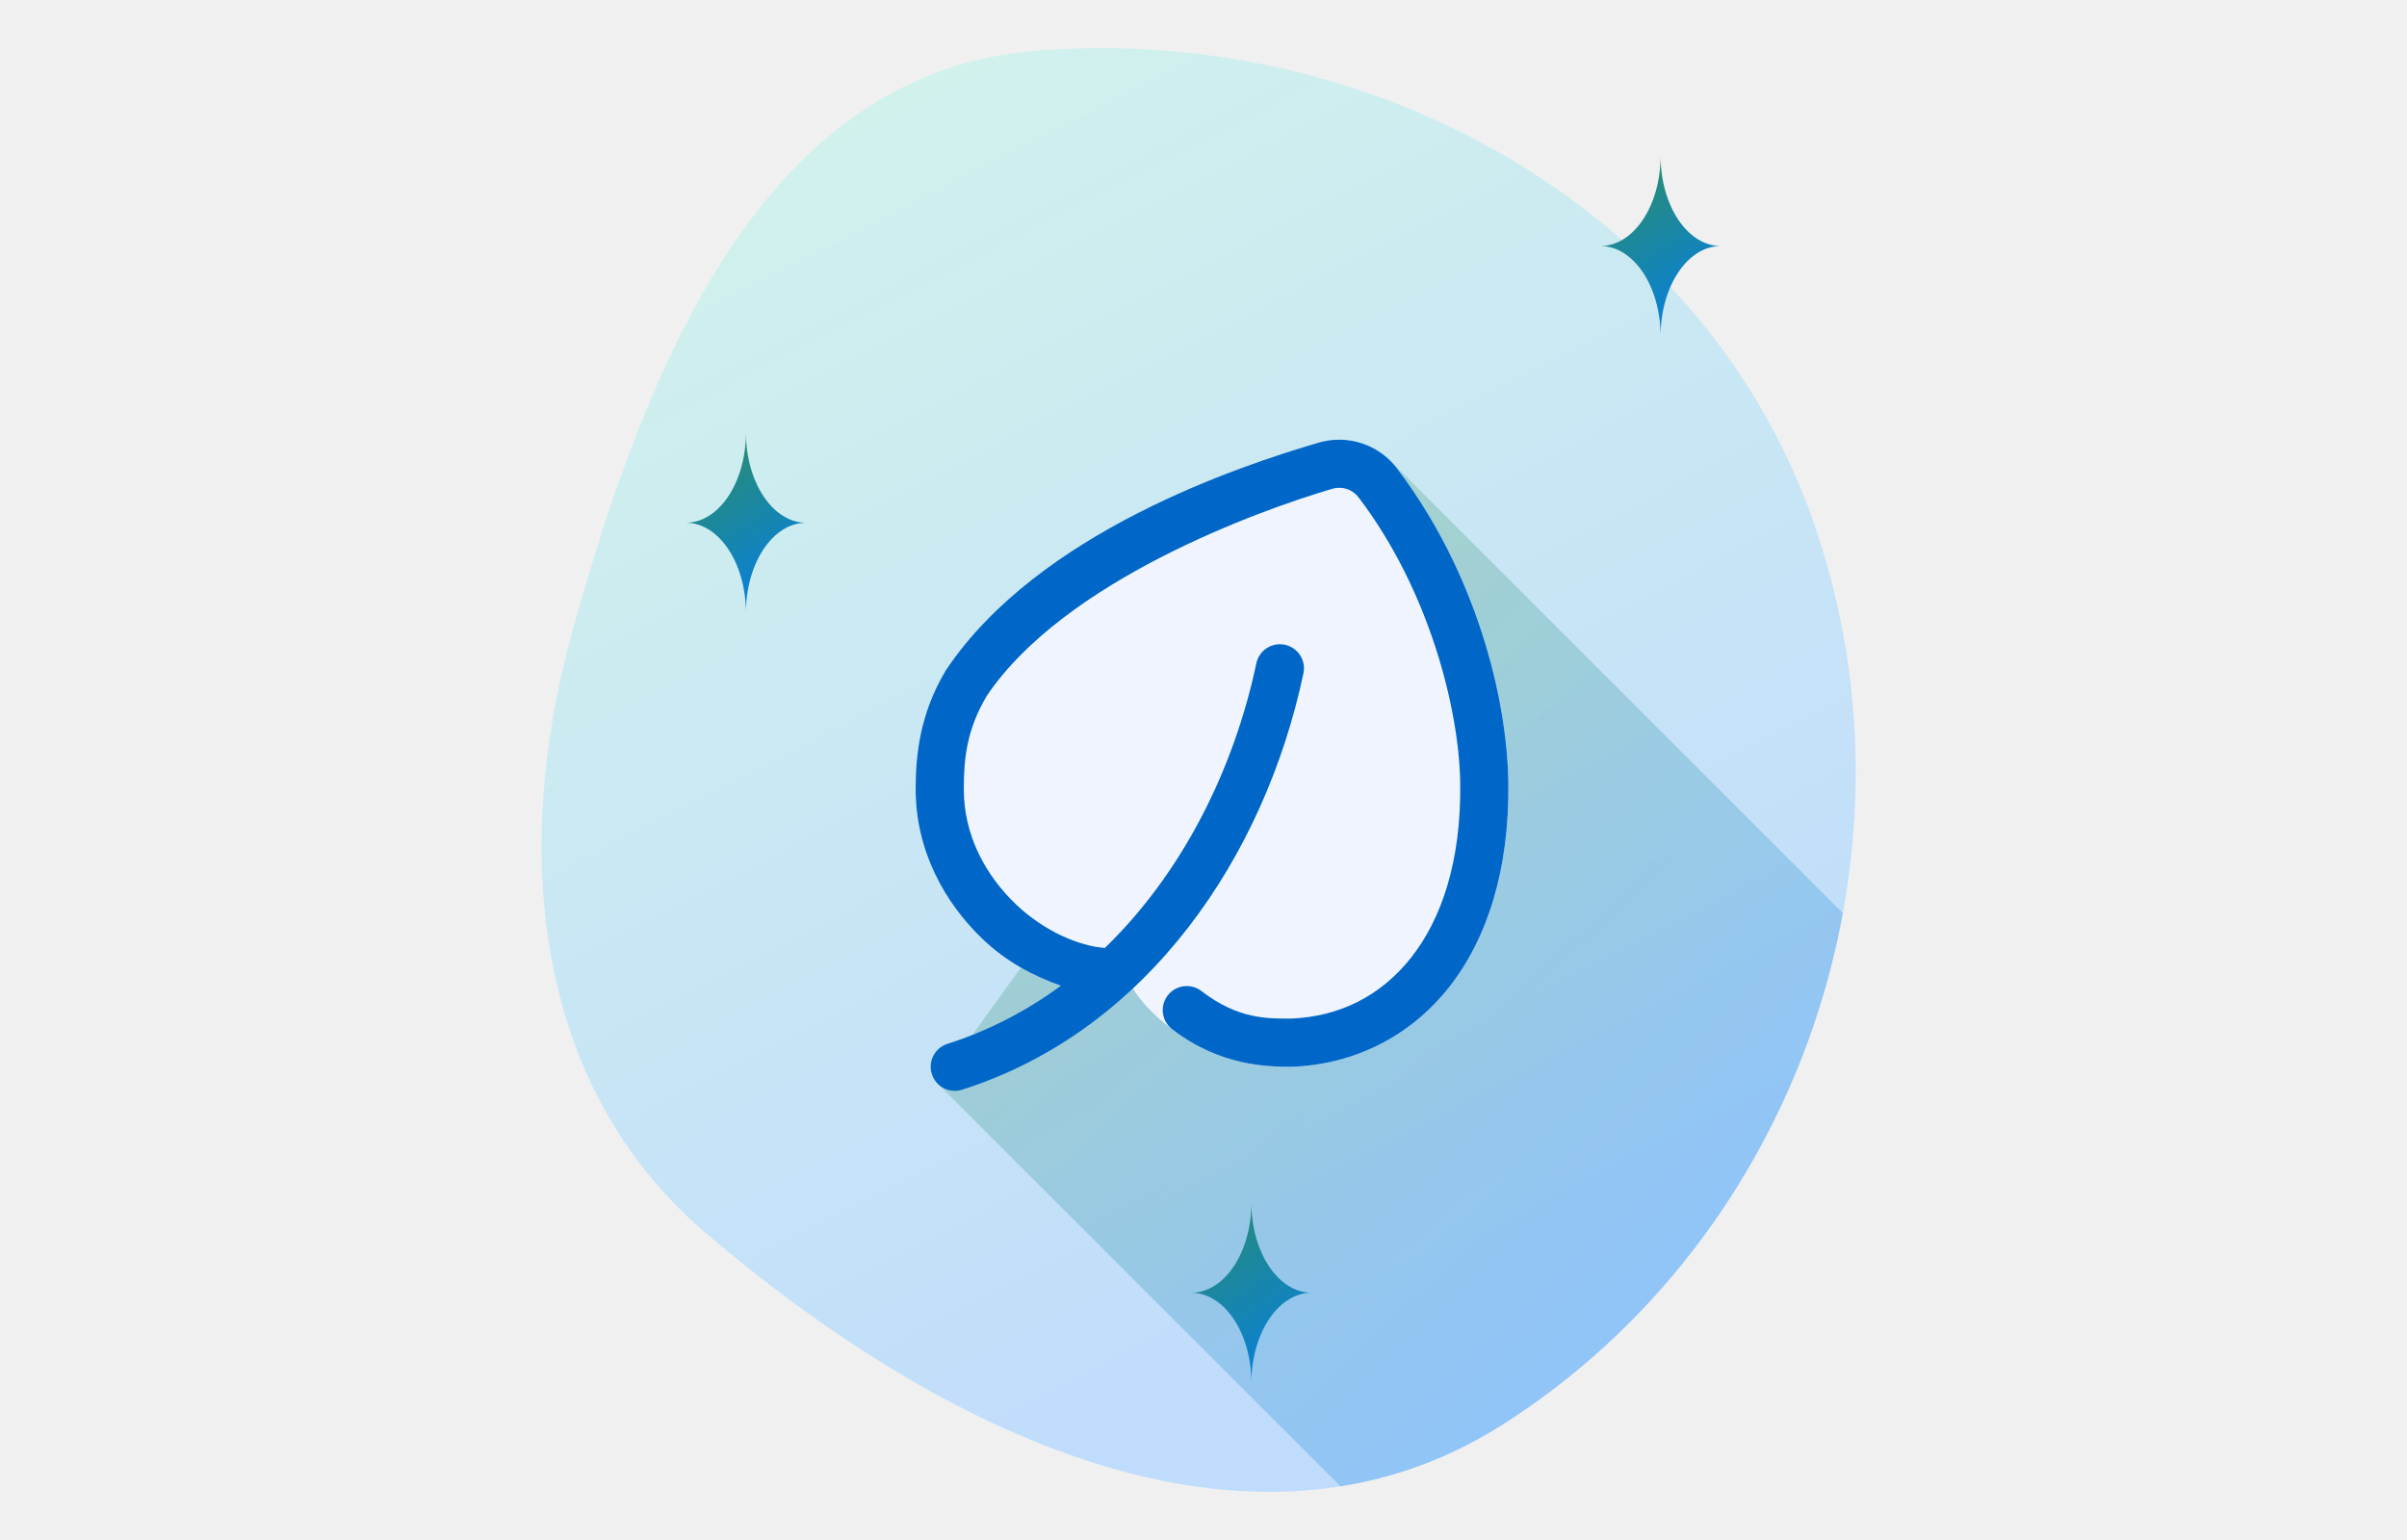
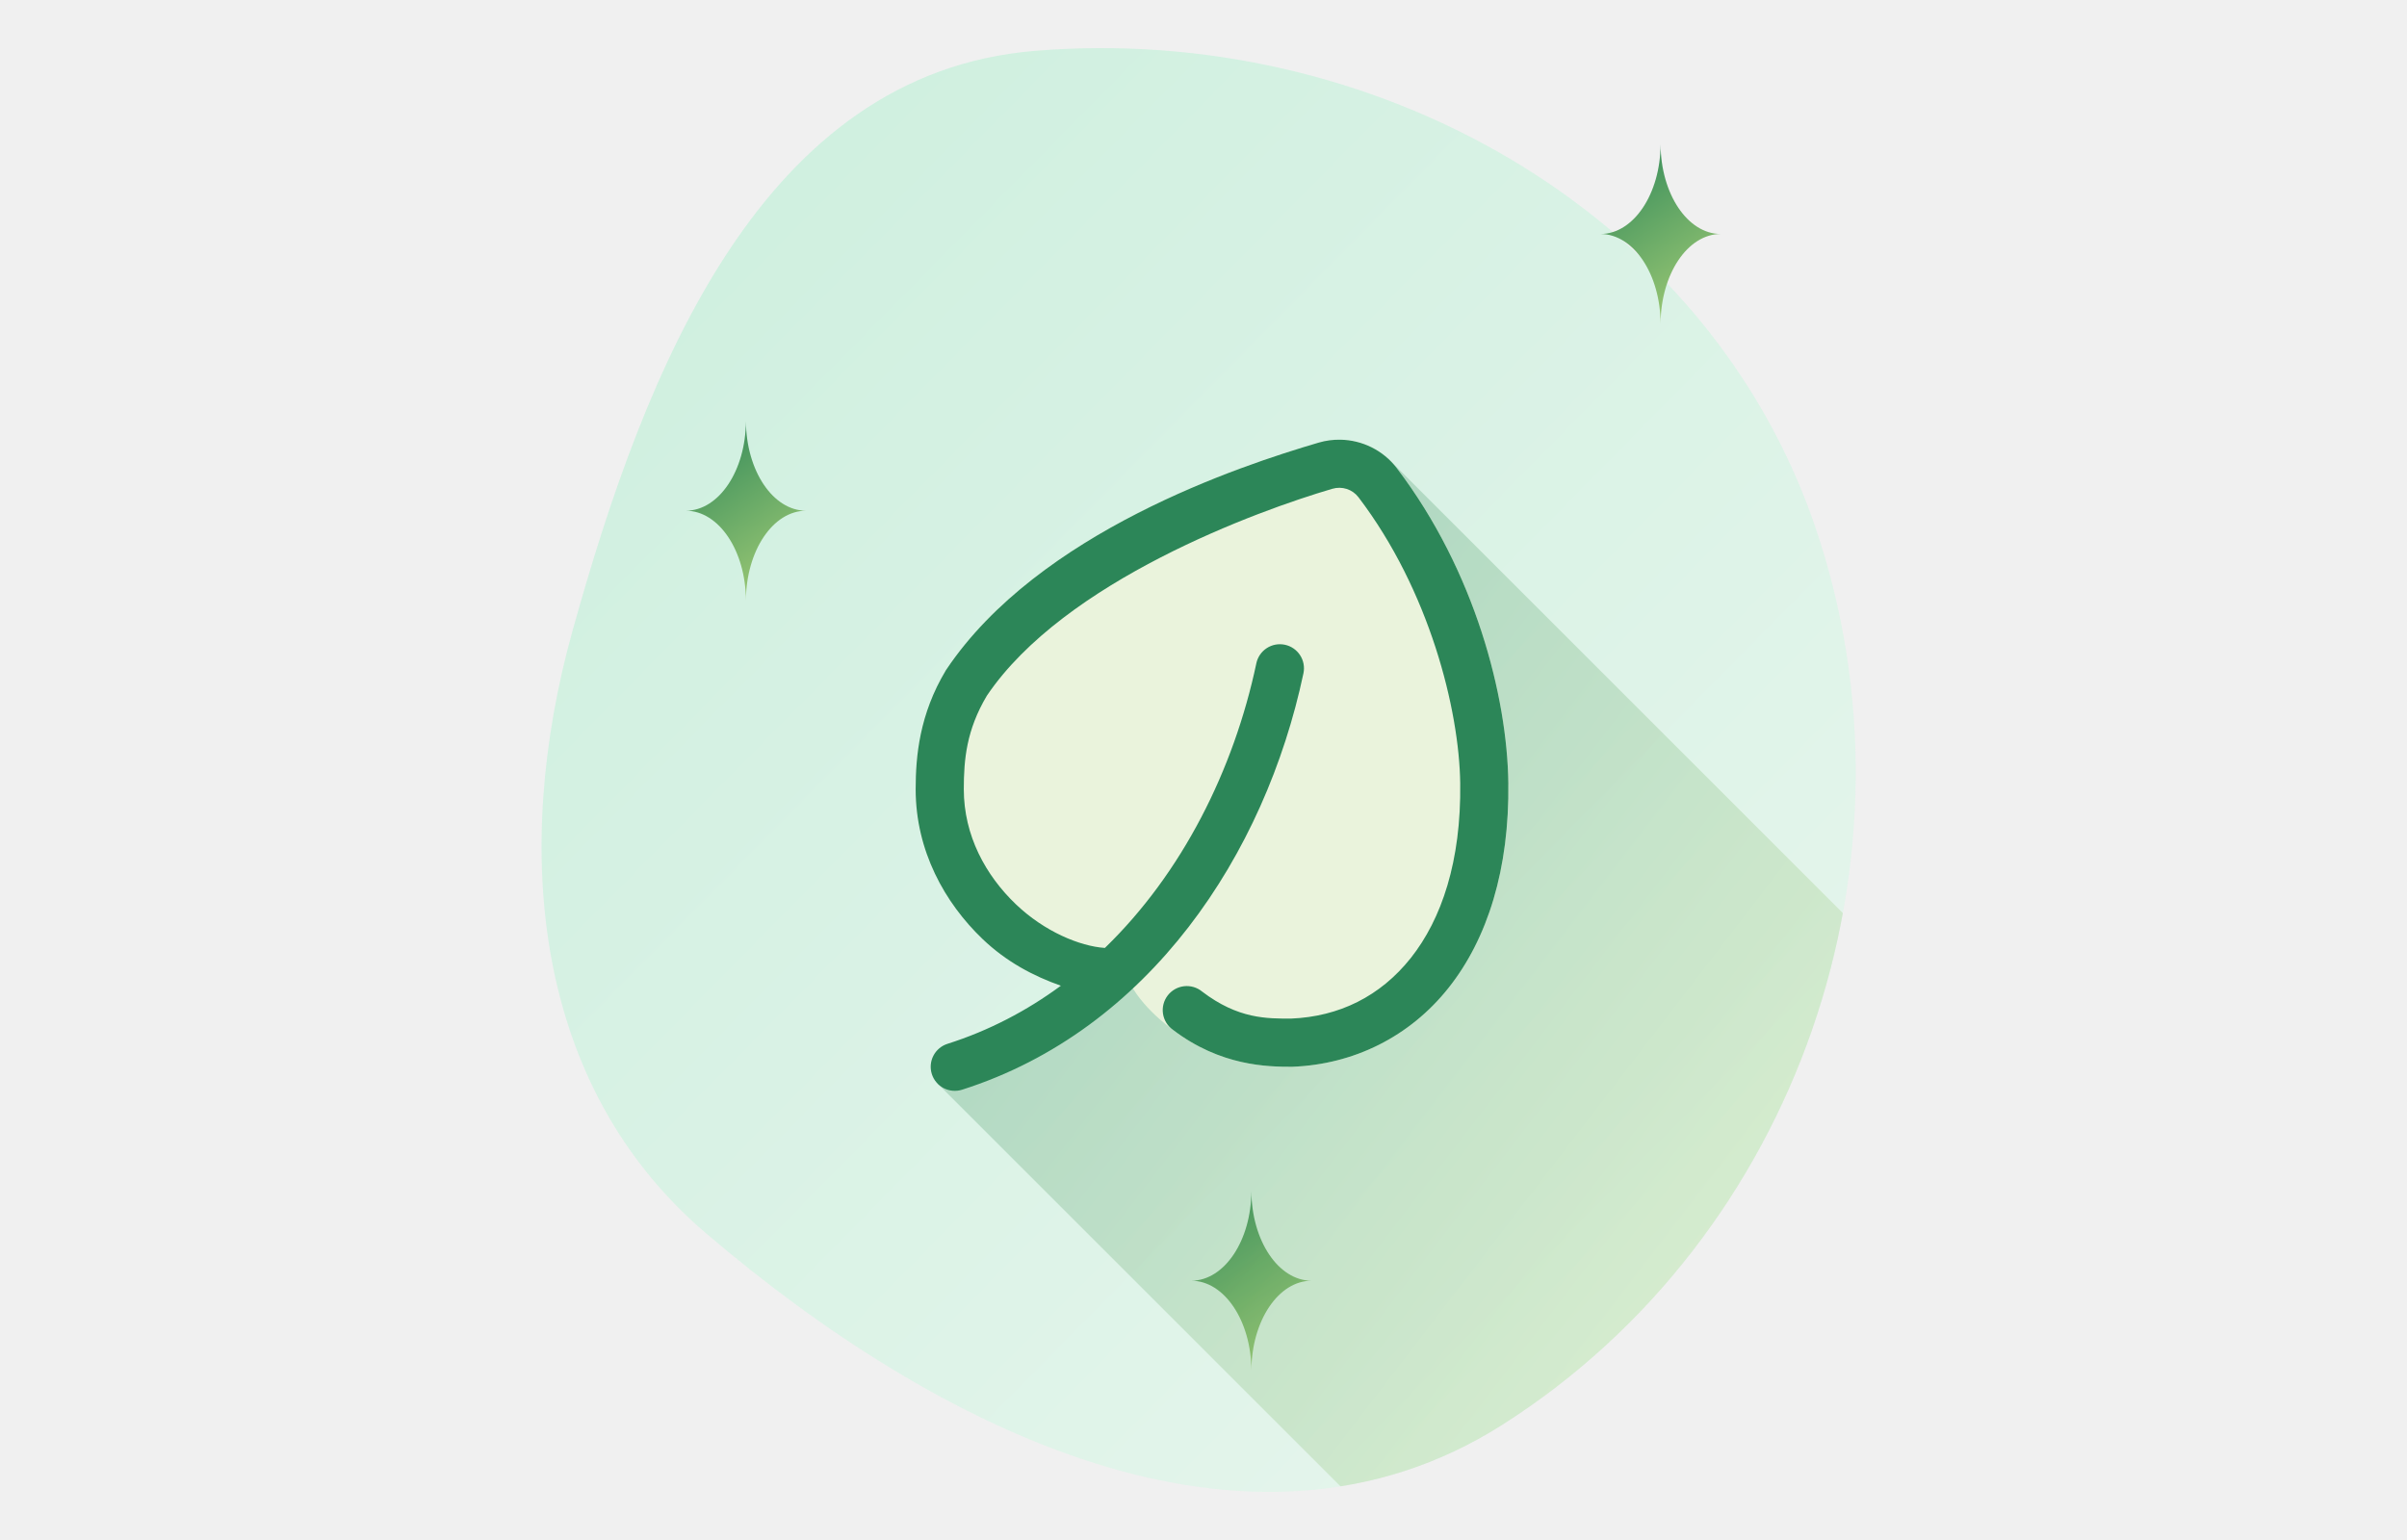
<svg xmlns="http://www.w3.org/2000/svg" width="200" height="128" viewBox="0 0 200 128" fill="none">
-   <g clip-path="url(#clip0_713_202)">
-     <path fill-rule="evenodd" clip-rule="evenodd" d="M85.957 4.231C113.868 1.904 141.807 17.299 150.836 43.812C160.221 71.371 149.404 102.782 124.843 118.413C103.674 131.886 77.723 118.784 58.642 102.487C44.273 90.215 42.513 70.627 47.575 52.421C53.655 30.547 63.332 6.117 85.957 4.231Z" fill="#F0F4FF" />
-     <path fill-rule="evenodd" clip-rule="evenodd" d="M85.957 4.231C113.868 1.904 141.807 17.299 150.836 43.812C160.221 71.371 149.404 102.782 124.843 118.413C103.674 131.886 77.723 118.784 58.642 102.487C44.273 90.215 42.513 70.627 47.575 52.421C53.655 30.547 63.332 6.117 85.957 4.231Z" fill="url(#paint0_linear_713_202)" fill-opacity="0.2" />
-     <path d="M108.999 107.449C108.992 107.449 108.986 107.449 108.98 107.449C106.23 107.449 103.998 104.119 103.98 100C103.962 104.109 101.741 107.434 99 107.449C99 107.449 99 107.449 99 107.449C101.741 107.464 103.962 110.789 103.98 114.898C103.998 110.779 106.23 107.449 108.98 107.449C108.986 107.449 108.992 107.449 108.999 107.449C108.999 107.449 108.999 107.449 108.999 107.449Z" fill="url(#paint1_linear_713_202)" />
-     <path d="M142.999 20.449C142.992 20.449 142.986 20.449 142.98 20.449C140.23 20.449 137.998 17.119 137.98 13C137.962 17.109 135.741 20.434 133 20.449C133 20.449 133 20.449 133 20.449C135.741 20.464 137.962 23.789 137.98 27.898C137.998 23.779 140.23 20.449 142.98 20.449C142.986 20.449 142.992 20.449 142.999 20.449C142.999 20.449 142.999 20.449 142.999 20.449Z" fill="url(#paint2_linear_713_202)" />
-     <path d="M66.999 43.449C66.992 43.449 66.986 43.449 66.98 43.449C64.23 43.449 61.998 40.119 61.98 36C61.962 40.109 59.741 43.434 57 43.449C57 43.449 57 43.449 57 43.449C59.741 43.464 61.962 46.789 61.98 50.898C61.998 46.779 64.23 43.449 66.98 43.449C66.986 43.449 66.992 43.449 66.999 43.449C66.999 43.449 66.999 43.449 66.999 43.449Z" fill="url(#paint3_linear_713_202)" />
-     <mask id="mask0_713_202" style="mask-type:alpha" maskUnits="userSpaceOnUse" x="45" y="4" width="110" height="120">
-       <path fill-rule="evenodd" clip-rule="evenodd" d="M85.957 4.231C113.868 1.904 141.807 17.299 150.836 43.812C160.221 71.371 149.404 102.782 124.843 118.413C103.674 131.886 77.723 118.784 58.642 102.487C44.273 90.215 42.513 70.627 47.575 52.421C53.655 30.547 63.332 6.117 85.957 4.231Z" fill="#F0F4FF" />
-       <path fill-rule="evenodd" clip-rule="evenodd" d="M85.957 4.231C113.868 1.904 141.807 17.299 150.836 43.812C160.221 71.371 149.404 102.782 124.843 118.413C103.674 131.886 77.723 118.784 58.642 102.487C44.273 90.215 42.513 70.627 47.575 52.421C53.655 30.547 63.332 6.117 85.957 4.231Z" fill="url(#paint4_linear_713_202)" fill-opacity="0.2" />
+   <g clip-path="url(#clip0_1311_269)">
+     <path fill-rule="evenodd" clip-rule="evenodd" d="M85.957 4.231C113.868 1.904 141.807 17.299 150.836 43.812C160.221 71.371 149.404 102.782 124.843 118.413C103.674 131.886 77.723 118.784 58.642 102.487C44.273 90.215 42.513 70.627 47.575 52.421C53.655 30.547 63.332 6.117 85.957 4.231Z" fill="#E2F6EC" />
+     <path fill-rule="evenodd" clip-rule="evenodd" d="M85.957 4.231C113.868 1.904 141.807 17.299 150.836 43.812C160.221 71.371 149.404 102.782 124.843 118.413C103.674 131.886 77.723 118.784 58.642 102.487C44.273 90.215 42.513 70.627 47.575 52.421C53.655 30.547 63.332 6.117 85.957 4.231Z" fill="url(#paint0_linear_1311_269)" fill-opacity="0.2" />
+     <path d="M108.999 106.449C108.992 106.449 108.986 106.449 108.98 106.449C106.23 106.449 103.998 103.119 103.98 99C103.962 103.109 101.741 106.434 99 106.449C99 106.449 99 106.449 99 106.449C101.741 106.464 103.962 109.789 103.98 113.898C103.998 109.779 106.23 106.449 108.98 106.449C108.986 106.449 108.992 106.449 108.999 106.449C108.999 106.449 108.999 106.449 108.999 106.449Z" fill="url(#paint1_linear_1311_269)" />
+     <path d="M142.999 19.449C142.992 19.449 142.986 19.449 142.98 19.449C140.23 19.449 137.998 16.119 137.98 12C137.962 16.109 135.741 19.434 133 19.449C133 19.449 133 19.449 133 19.449C135.741 19.464 137.962 22.789 137.98 26.898C137.998 22.779 140.23 19.449 142.98 19.449C142.986 19.449 142.992 19.449 142.999 19.449C142.999 19.449 142.999 19.449 142.999 19.449Z" fill="url(#paint2_linear_1311_269)" />
+     <path d="M66.999 42.449C66.992 42.449 66.986 42.449 66.98 42.449C64.23 42.449 61.998 39.119 61.98 35C61.962 39.109 59.741 42.434 57 42.449C57 42.449 57 42.449 57 42.449C59.741 42.464 61.962 45.789 61.98 49.898C61.998 45.779 64.23 42.449 66.98 42.449C66.986 42.449 66.992 42.449 66.999 42.449C66.999 42.449 66.999 42.449 66.999 42.449Z" fill="url(#paint3_linear_1311_269)" />
+     <mask id="mask0_1311_269" style="mask-type:alpha" maskUnits="userSpaceOnUse" x="0" y="0" width="200" height="128">
+       <path fill-rule="evenodd" clip-rule="evenodd" d="M85.957 4.231C113.868 1.904 141.807 17.299 150.836 43.812C160.221 71.371 149.404 102.782 124.843 118.413C103.674 131.886 77.723 118.784 58.642 102.487C44.273 90.215 42.513 70.627 47.575 52.421C53.655 30.547 63.332 6.117 85.957 4.231Z" fill="#E2F6EC" />
+       <path fill-rule="evenodd" clip-rule="evenodd" d="M85.957 4.231C113.868 1.904 141.807 17.299 150.836 43.812C160.221 71.371 149.404 102.782 124.843 118.413C103.674 131.886 77.723 118.784 58.642 102.487C44.273 90.215 42.513 70.627 47.575 52.421C53.655 30.547 63.332 6.117 85.957 4.231Z" fill="url(#paint4_linear_1311_269)" fill-opacity="0.2" />
    </mask>
-     <g mask="url(#mask0_713_202)">
-       <path opacity="0.25" d="M162.332 85.1L115.295 38.064L77.894 90.052L118.124 130.282L162.332 85.1Z" fill="url(#paint5_linear_713_202)" />
+     <g mask="url(#mask0_1311_269)">
+       <path opacity="0.25" d="M162.332 85.1L115.295 38.064L93.5 81.5L77.894 90.052L118.124 130.282L162.332 85.1Z" fill="url(#paint5_linear_1311_269)" />
    </g>
-     <path d="M109.57 36.789C110.166 36.614 110.773 36.536 111.375 36.547C113.181 36.579 114.926 37.42 116.06 38.909C122.602 47.503 125.234 57.952 125.328 65.055C125.425 72.238 123.597 78.028 120.362 82.107C117.126 86.186 112.473 88.464 107.411 88.664L107.372 88.667H107.333C105.335 88.667 101.411 88.613 97.453 85.588L97.45 85.587C97.211 85.416 94.329 83.367 93.492 80.796C93.205 80.329 89.511 82.261 88.148 81.93C85.868 81.129 83.621 79.94 81.651 78.057C78.503 75.049 76.083 70.715 76.083 65.602C76.083 62.847 76.396 59.384 78.583 55.729L78.609 55.685L78.641 55.641C86.3 44.232 103.039 38.71 109.57 36.789Z" fill="#F0F4FF" />
-     <path d="M111.375 36.547C110.773 36.536 110.166 36.614 109.57 36.789C103.039 38.71 86.3 44.232 78.641 55.641L78.609 55.685L78.583 55.729C76.396 59.384 76.083 62.847 76.083 65.602C76.083 70.715 78.503 75.049 81.651 78.057C83.621 79.94 85.868 81.129 88.148 81.93C85.325 84.011 82.179 85.662 78.727 86.76C78.221 86.921 77.8 87.276 77.556 87.748C77.313 88.219 77.266 88.768 77.427 89.273C77.588 89.779 77.943 90.2 78.414 90.444C78.886 90.687 79.434 90.734 79.94 90.573C95.471 85.631 105.119 71.023 108.305 55.961C108.414 55.442 108.314 54.901 108.024 54.456C107.735 54.011 107.281 53.7 106.762 53.59C106.243 53.48 105.701 53.581 105.257 53.87C104.812 54.16 104.5 54.614 104.391 55.133C102.513 64.009 98.217 72.578 91.807 78.789C89.727 78.65 86.783 77.428 84.414 75.164C81.906 72.767 80.083 69.453 80.083 65.602C80.083 63.126 80.301 60.681 82 57.823C88.451 48.277 104.493 42.453 110.698 40.628C111.511 40.389 112.371 40.666 112.878 41.331C118.77 49.07 121.249 58.98 121.331 65.107V65.109C121.418 71.587 119.774 76.411 117.229 79.62C114.69 82.821 111.26 84.497 107.281 84.662C105.288 84.662 102.885 84.707 99.88 82.412C99.672 82.241 99.433 82.115 99.175 82.039C98.918 81.964 98.647 81.941 98.381 81.972C98.114 82.003 97.857 82.087 97.623 82.22C97.39 82.353 97.186 82.531 97.023 82.744C96.86 82.958 96.742 83.201 96.675 83.462C96.608 83.722 96.594 83.992 96.635 84.258C96.675 84.523 96.768 84.778 96.909 85.006C97.049 85.235 97.234 85.433 97.453 85.588C101.411 88.613 105.335 88.667 107.333 88.667H107.372L107.411 88.664C112.473 88.464 117.126 86.186 120.362 82.107C123.597 78.028 125.425 72.238 125.328 65.055C125.234 57.952 122.602 47.503 116.06 38.909C114.926 37.42 113.181 36.579 111.375 36.547Z" fill="#0067C8" />
+     <path d="M109.57 36.789C110.166 36.614 110.773 36.536 111.375 36.547C113.181 36.579 114.926 37.42 116.06 38.909C122.602 47.503 125.234 57.952 125.328 65.055C125.425 72.238 123.597 78.028 120.362 82.107C117.126 86.186 112.473 88.464 107.411 88.664L107.372 88.667H107.333C105.335 88.667 101.411 88.613 97.453 85.588L97.45 85.587C97.211 85.416 94.329 83.367 93.492 80.796C93.205 80.329 89.511 82.261 88.148 81.93C85.868 81.129 83.621 79.94 81.651 78.057C78.503 75.049 76.083 70.715 76.083 65.602C76.083 62.847 76.396 59.384 78.583 55.729L78.609 55.685L78.641 55.641C86.3 44.232 103.039 38.71 109.57 36.789Z" fill="#EAF3DC" />
+     <path d="M111.375 36.547C110.773 36.536 110.166 36.614 109.57 36.789C103.039 38.71 86.3 44.232 78.641 55.641L78.609 55.685L78.583 55.729C76.396 59.384 76.083 62.847 76.083 65.602C76.083 70.715 78.503 75.049 81.651 78.057C83.621 79.94 85.868 81.129 88.148 81.93C85.325 84.011 82.179 85.662 78.727 86.76C78.221 86.921 77.8 87.276 77.556 87.748C77.313 88.219 77.266 88.768 77.427 89.273C77.588 89.779 77.943 90.2 78.414 90.444C78.886 90.687 79.434 90.734 79.94 90.573C95.471 85.631 105.119 71.023 108.305 55.961C108.414 55.442 108.314 54.901 108.024 54.456C107.735 54.011 107.281 53.7 106.762 53.59C106.243 53.48 105.701 53.581 105.257 53.87C104.812 54.16 104.5 54.614 104.391 55.133C102.513 64.009 98.217 72.578 91.807 78.789C89.727 78.65 86.783 77.428 84.414 75.164C81.906 72.767 80.083 69.453 80.083 65.602C80.083 63.126 80.301 60.681 82 57.823C88.451 48.277 104.493 42.453 110.698 40.628C111.511 40.389 112.371 40.666 112.878 41.331C118.77 49.07 121.249 58.98 121.331 65.107V65.109C121.418 71.587 119.774 76.411 117.229 79.62C114.69 82.821 111.26 84.497 107.281 84.662C105.288 84.662 102.885 84.707 99.88 82.412C99.672 82.241 99.433 82.115 99.175 82.039C98.918 81.964 98.647 81.941 98.381 81.972C98.114 82.003 97.857 82.087 97.623 82.22C97.39 82.353 97.186 82.531 97.023 82.744C96.86 82.958 96.742 83.201 96.675 83.462C96.608 83.722 96.594 83.992 96.635 84.258C96.675 84.523 96.768 84.778 96.909 85.006C97.049 85.235 97.234 85.433 97.453 85.588C101.411 88.613 105.335 88.667 107.333 88.667H107.372L107.411 88.664C112.473 88.464 117.126 86.186 120.362 82.107C123.597 78.028 125.425 72.238 125.328 65.055C125.234 57.952 122.602 47.503 116.06 38.909C114.926 37.42 113.181 36.579 111.375 36.547Z" fill="#2C8658" />
  </g>
  <defs>
-     <linearGradient id="paint0_linear_713_202" x1="125.711" y1="104" x2="74.42" y2="4.404" gradientUnits="userSpaceOnUse">
-       <stop stop-color="#007DF2" />
-       <stop offset="1" stop-color="#53EA9F" />
+     <linearGradient id="paint0_linear_1311_269" x1="139.5" y1="110" x2="52.354" y2="24.156" gradientUnits="userSpaceOnUse">
+       <stop stop-color="#F1F0EC" />
+       <stop offset="1" stop-color="#84D6AC" />
    </linearGradient>
-     <linearGradient id="paint1_linear_713_202" x1="99" y1="100" x2="109" y2="115" gradientUnits="userSpaceOnUse">
-       <stop stop-color="#308F5F" />
-       <stop offset="1" stop-color="#007DF2" />
+     <linearGradient id="paint1_linear_1311_269" x1="99" y1="99" x2="109" y2="114" gradientUnits="userSpaceOnUse">
+       <stop stop-color="#2C8658" />
+       <stop offset="1" stop-color="#ACD278" />
    </linearGradient>
-     <linearGradient id="paint2_linear_713_202" x1="133" y1="13" x2="143" y2="28" gradientUnits="userSpaceOnUse">
-       <stop stop-color="#308F5F" />
-       <stop offset="1" stop-color="#007DF2" />
+     <linearGradient id="paint2_linear_1311_269" x1="133" y1="12" x2="143" y2="27" gradientUnits="userSpaceOnUse">
+       <stop stop-color="#2C8658" />
+       <stop offset="1" stop-color="#ACD278" />
    </linearGradient>
-     <linearGradient id="paint3_linear_713_202" x1="57" y1="36" x2="67" y2="51" gradientUnits="userSpaceOnUse">
-       <stop stop-color="#308F5F" />
-       <stop offset="1" stop-color="#007DF2" />
+     <linearGradient id="paint3_linear_1311_269" x1="57" y1="35" x2="67" y2="50" gradientUnits="userSpaceOnUse">
+       <stop stop-color="#2C8658" />
+       <stop offset="1" stop-color="#ACD278" />
    </linearGradient>
-     <linearGradient id="paint4_linear_713_202" x1="125.711" y1="104" x2="74.42" y2="4.404" gradientUnits="userSpaceOnUse">
-       <stop stop-color="#007DF2" />
-       <stop offset="1" stop-color="#53EA9F" />
+     <linearGradient id="paint4_linear_1311_269" x1="139.5" y1="110" x2="52.354" y2="24.156" gradientUnits="userSpaceOnUse">
+       <stop stop-color="#F1F0EC" />
+       <stop offset="1" stop-color="#84D6AC" />
    </linearGradient>
-     <linearGradient id="paint5_linear_713_202" x1="89.948" y1="68.617" x2="133.112" y2="114.805" gradientUnits="userSpaceOnUse">
-       <stop stop-color="#308F5F" />
-       <stop offset="1" stop-color="#007DF2" />
+     <linearGradient id="paint5_linear_1311_269" x1="93.085" y1="59.755" x2="148.602" y2="102.372" gradientUnits="userSpaceOnUse">
+       <stop stop-color="#2C8658" />
+       <stop offset="1" stop-color="#ACD278" />
    </linearGradient>
-     <clipPath id="clip0_713_202">
+     <clipPath id="clip0_1311_269">
      <rect width="200" height="128" fill="white" />
    </clipPath>
  </defs>
</svg>
